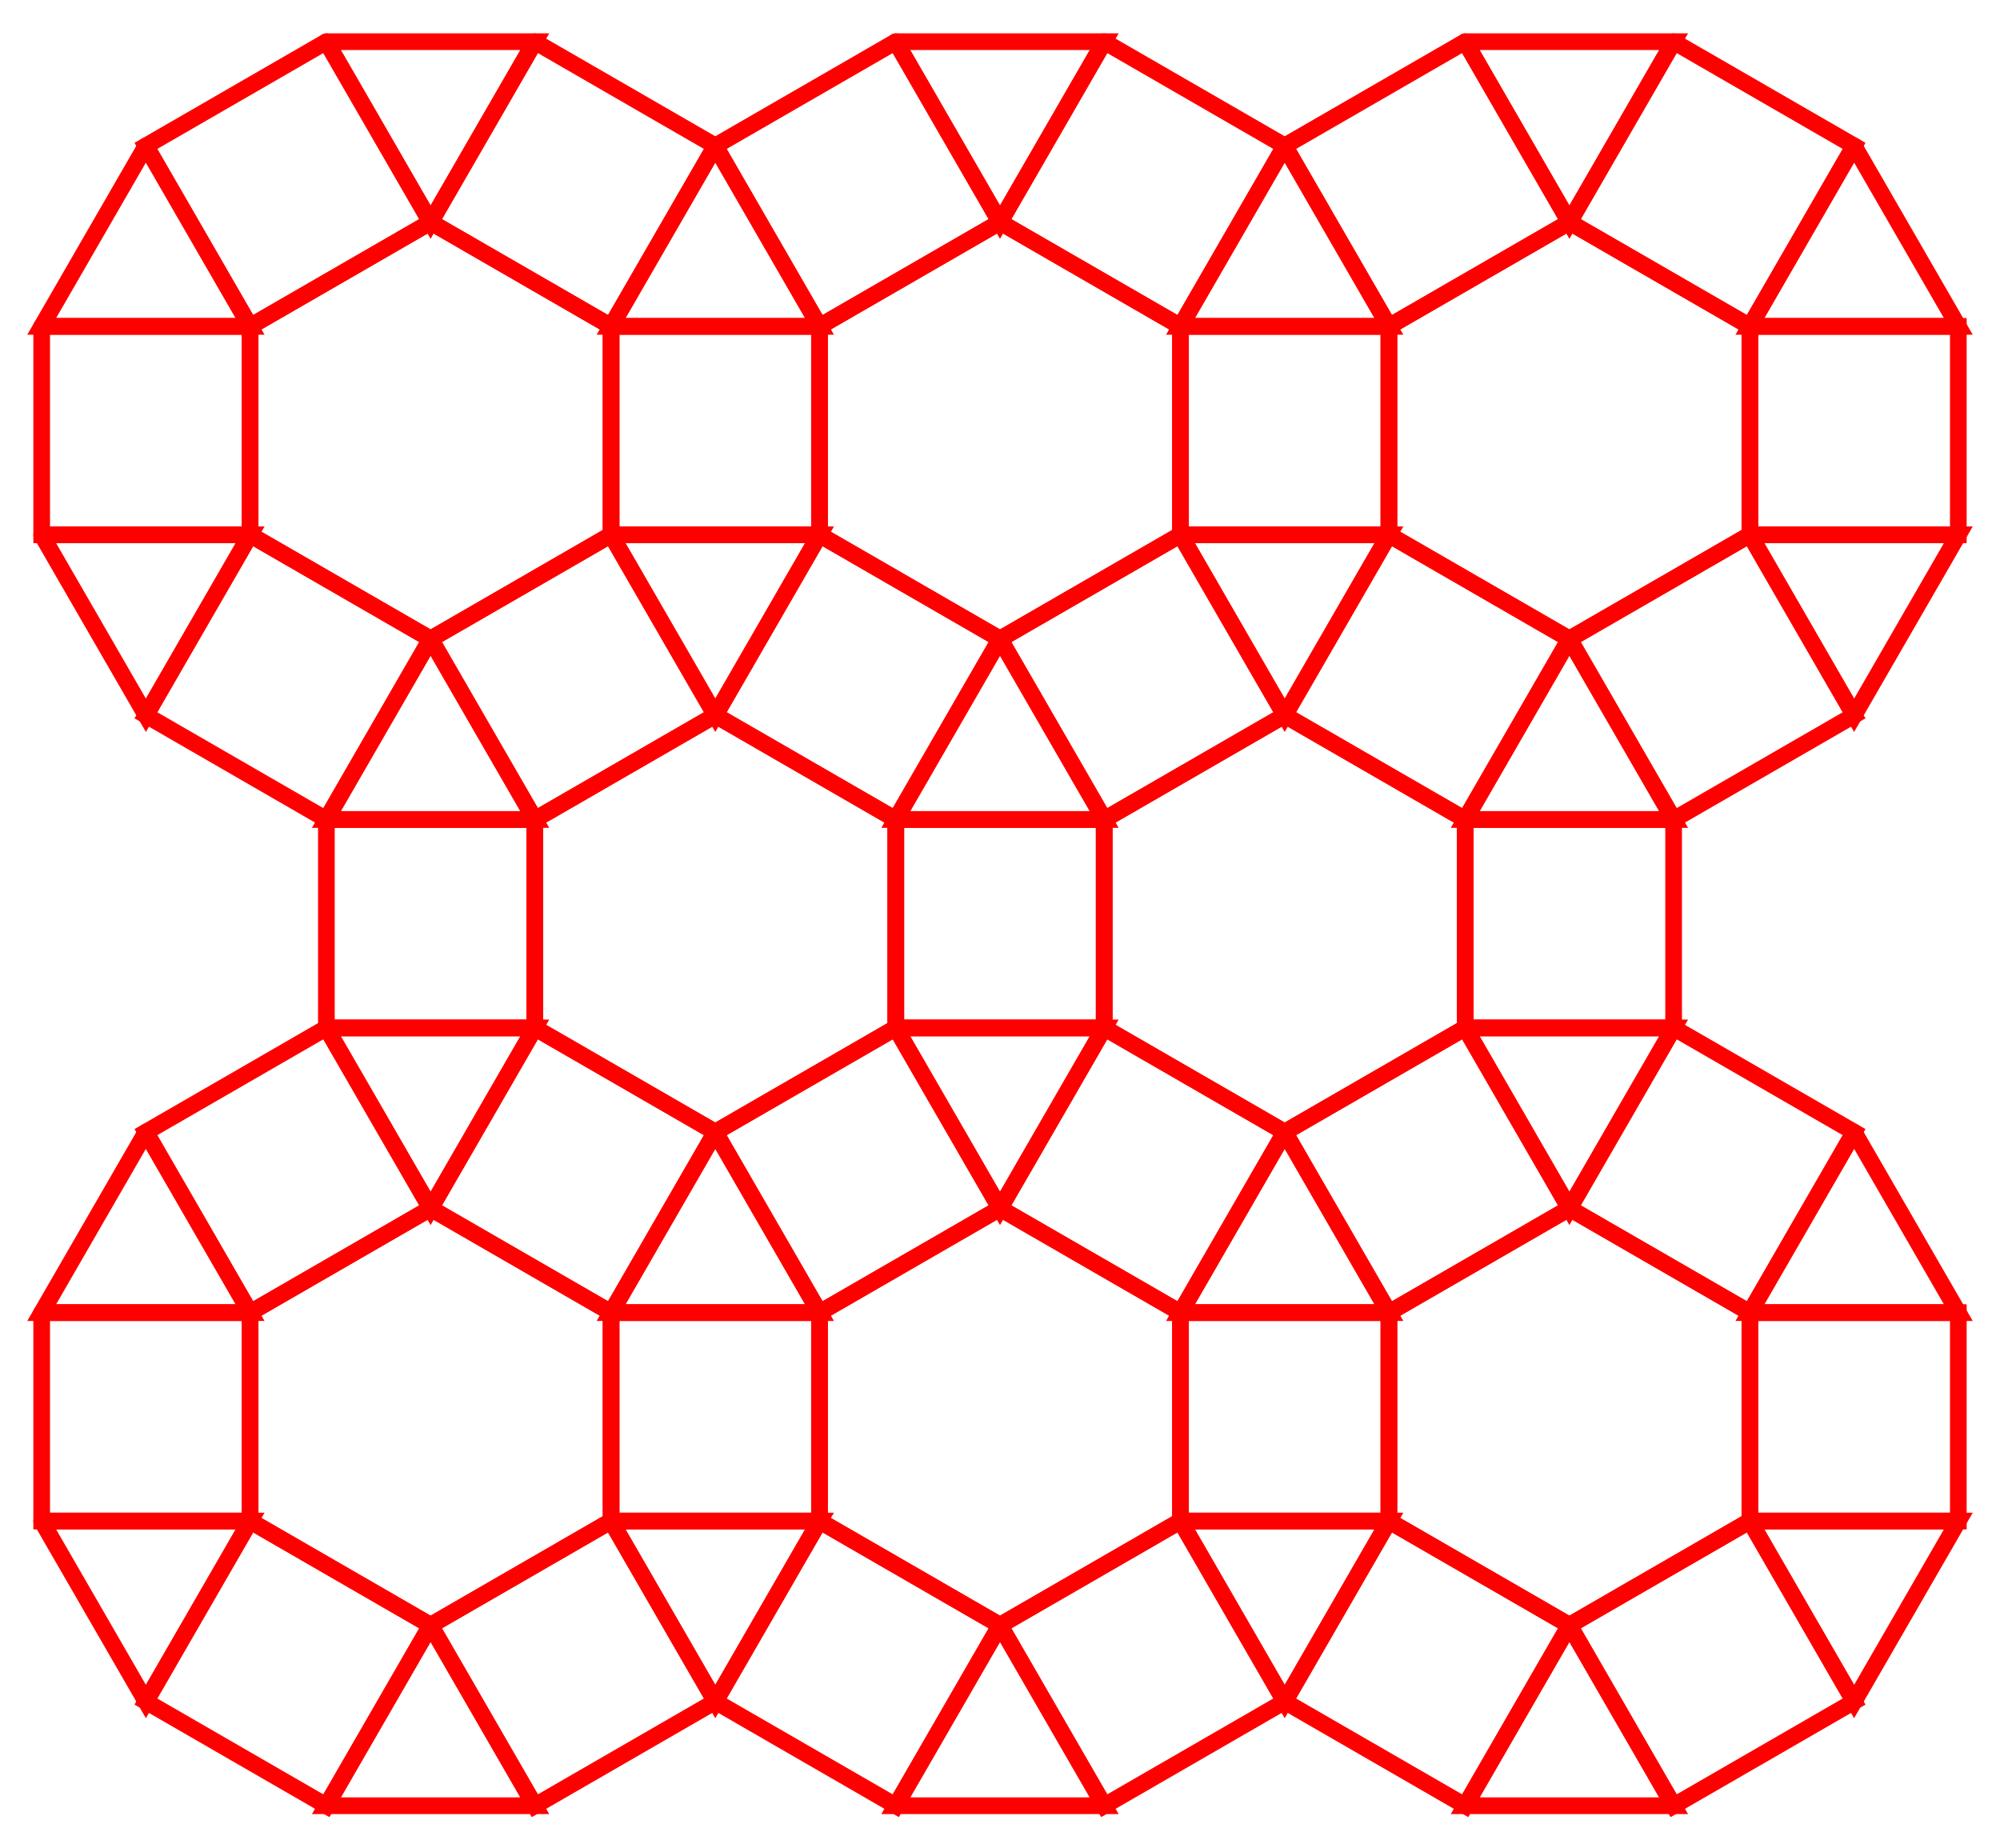
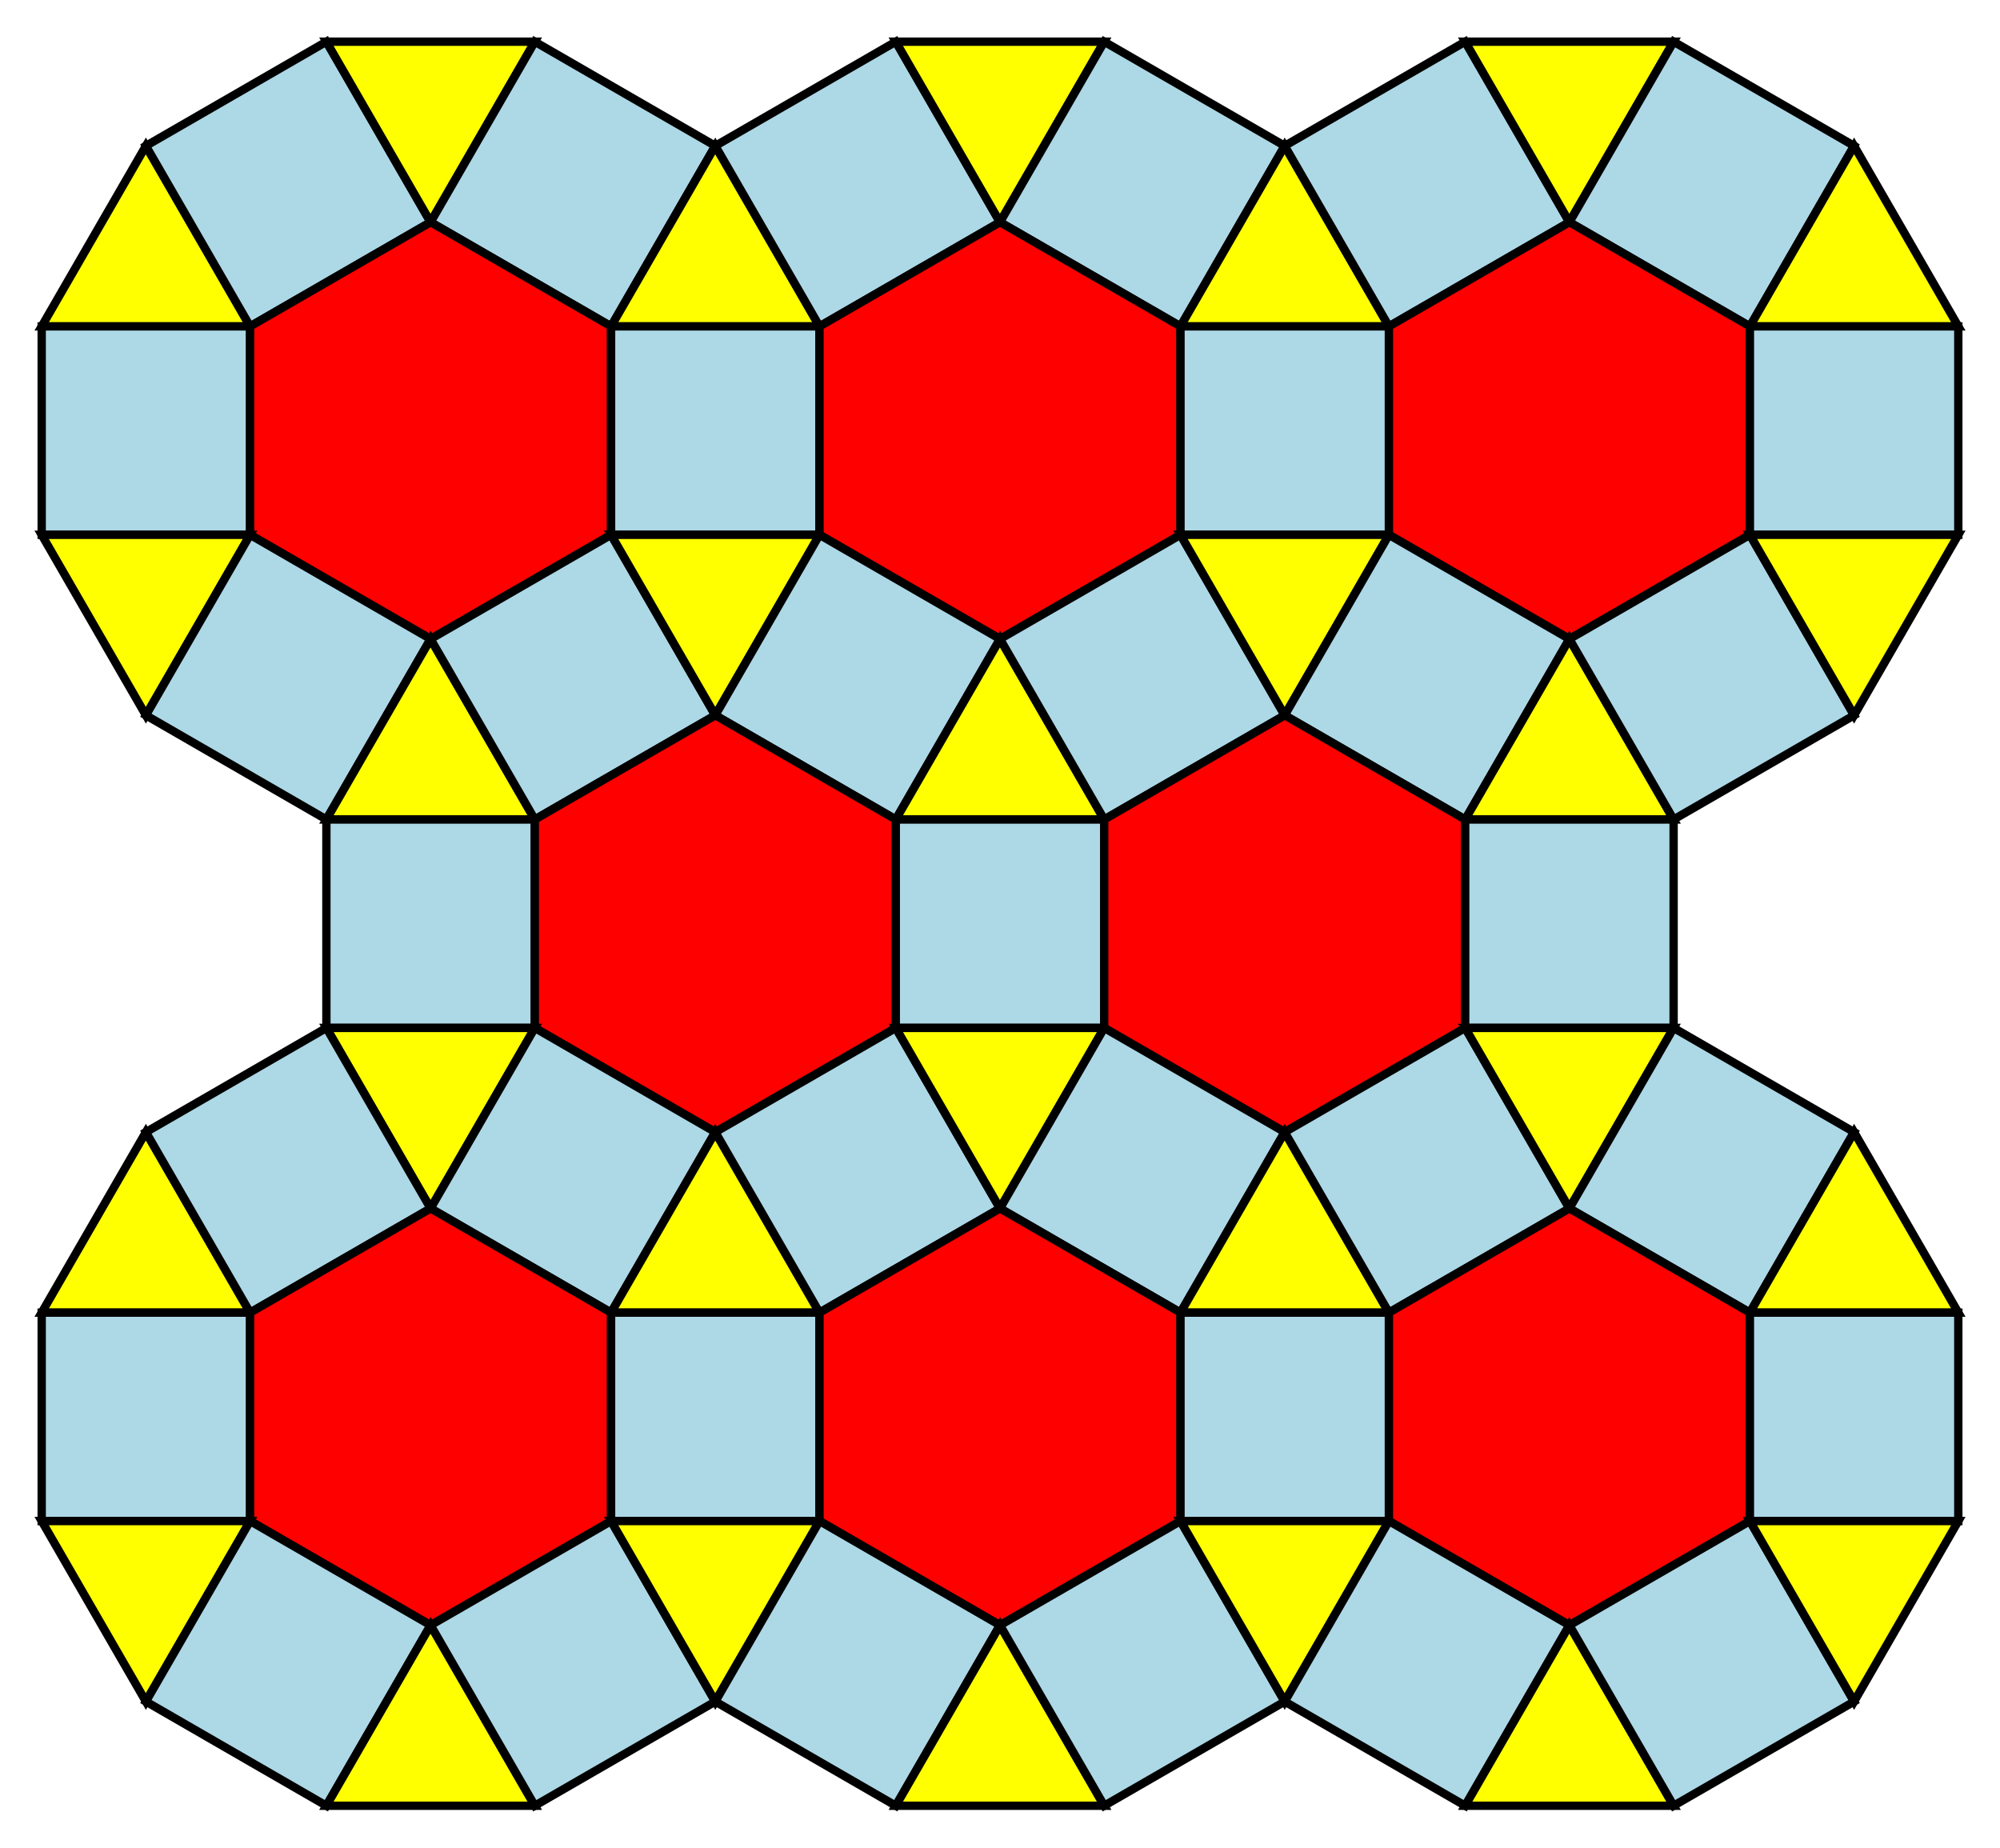
<svg xmlns="http://www.w3.org/2000/svg" width="239.904" height="221.603" viewBox="0 0 239.904 221.603">
-   <polyline points="17.5,17.5 30.0,39.151 5.0,39.151 17.5,17.5" stroke="red" stroke-linecap="round" stroke-width="2" fill="none" />
-   <polyline points="39.151,5 51.651,26.651 30,39.151 17.5,17.5 39.151,5" stroke="red" stroke-linecap="round" stroke-width="2" fill="none" />
-   <polyline points="39.151,5.0 64.151,5.0 51.651,26.651 39.151,5.0" stroke="red" stroke-linecap="round" stroke-width="2" fill="none" />
-   <polyline points="64.151,5 85.801,17.5 73.301,39.151 51.651,26.651 64.151,5" stroke="red" stroke-linecap="round" stroke-width="2" fill="none" />
-   <polyline points="85.801,17.5 98.301,39.151 73.301,39.151 85.801,17.5" stroke="red" stroke-linecap="round" stroke-width="2" fill="none" />
-   <polyline points="5.0,39.151 30.0,39.151 30.0,64.151 5.0,64.151 5.0,39.151" stroke="red" stroke-linecap="round" stroke-width="2" fill="none" />
-   <polyline points="51.651,26.651 73.301,39.151 73.301,64.151 51.651,76.651 30.0,64.151 30.0,39.151 51.651,26.651" stroke="red" stroke-linecap="round" stroke-width="2" fill="none" />
-   <polyline points="73.301,39.151 98.301,39.151 98.301,64.151 73.301,64.151 73.301,39.151" stroke="red" stroke-linecap="round" stroke-width="2" fill="none" />
-   <polyline points="5.0,64.151 30.0,64.151 17.5,85.801 5.0,64.151" stroke="red" stroke-linecap="round" stroke-width="2" fill="none" />
-   <polyline points="30,64.151 51.651,76.651 39.151,98.301 17.5,85.801 30,64.151" stroke="red" stroke-linecap="round" stroke-width="2" fill="none" />
-   <polyline points="51.651,76.651 64.151,98.301 39.151,98.301 51.651,76.651" stroke="red" stroke-linecap="round" stroke-width="2" fill="none" />
-   <polyline points="73.301,64.151 85.801,85.801 64.151,98.301 51.651,76.651 73.301,64.151" stroke="red" stroke-linecap="round" stroke-width="2" fill="none" />
-   <polyline points="73.301,64.151 98.301,64.151 85.801,85.801 73.301,64.151" stroke="red" stroke-linecap="round" stroke-width="2" fill="none" />
-   <polyline points="107.452,5 119.952,26.651 98.301,39.151 85.801,17.5 107.452,5" stroke="red" stroke-linecap="round" stroke-width="2" fill="none" />
-   <polyline points="107.452,5.0 132.452,5.0 119.952,26.651 107.452,5.0" stroke="red" stroke-linecap="round" stroke-width="2" fill="none" />
-   <polyline points="132.452,5 154.103,17.5 141.603,39.151 119.952,26.651 132.452,5" stroke="red" stroke-linecap="round" stroke-width="2" fill="none" />
-   <polyline points="154.103,17.5 166.603,39.151 141.603,39.151 154.103,17.5" stroke="red" stroke-linecap="round" stroke-width="2" fill="none" />
-   <polyline points="119.952,26.651 141.603,39.151 141.603,64.151 119.952,76.651 98.301,64.151 98.301,39.151 119.952,26.651" stroke="red" stroke-linecap="round" stroke-width="2" fill="none" />
-   <polyline points="141.603,39.151 166.603,39.151 166.603,64.151 141.603,64.151 141.603,39.151" stroke="red" stroke-linecap="round" stroke-width="2" fill="none" />
-   <polyline points="98.301,64.151 119.952,76.651 107.452,98.301 85.801,85.801 98.301,64.151" stroke="red" stroke-linecap="round" stroke-width="2" fill="none" />
-   <polyline points="119.952,76.651 132.452,98.301 107.452,98.301 119.952,76.651" stroke="red" stroke-linecap="round" stroke-width="2" fill="none" />
-   <polyline points="141.603,64.151 154.103,85.801 132.452,98.301 119.952,76.651 141.603,64.151" stroke="red" stroke-linecap="round" stroke-width="2" fill="none" />
-   <polyline points="141.603,64.151 166.603,64.151 154.103,85.801 141.603,64.151" stroke="red" stroke-linecap="round" stroke-width="2" fill="none" />
-   <polyline points="175.753,5 188.253,26.651 166.603,39.151 154.103,17.5 175.753,5" stroke="red" stroke-linecap="round" stroke-width="2" fill="none" />
-   <polyline points="175.753,5.0 200.753,5.0 188.253,26.651 175.753,5.0" stroke="red" stroke-linecap="round" stroke-width="2" fill="none" />
-   <polyline points="200.753,5 222.404,17.5 209.904,39.151 188.253,26.651 200.753,5" stroke="red" stroke-linecap="round" stroke-width="2" fill="none" />
-   <polyline points="222.404,17.5 234.904,39.151 209.904,39.151 222.404,17.5" stroke="red" stroke-linecap="round" stroke-width="2" fill="none" />
-   <polyline points="188.253,26.651 209.904,39.151 209.904,64.151 188.253,76.651 166.603,64.151 166.603,39.151 188.253,26.651" stroke="red" stroke-linecap="round" stroke-width="2" fill="none" />
-   <polyline points="209.904,39.151 234.904,39.151 234.904,64.151 209.904,64.151 209.904,39.151" stroke="red" stroke-linecap="round" stroke-width="2" fill="none" />
-   <polyline points="166.603,64.151 188.253,76.651 175.753,98.301 154.103,85.801 166.603,64.151" stroke="red" stroke-linecap="round" stroke-width="2" fill="none" />
-   <polyline points="188.253,76.651 200.753,98.301 175.753,98.301 188.253,76.651" stroke="red" stroke-linecap="round" stroke-width="2" fill="none" />
-   <polyline points="209.904,64.151 222.404,85.801 200.753,98.301 188.253,76.651 209.904,64.151" stroke="red" stroke-linecap="round" stroke-width="2" fill="none" />
-   <polyline points="209.904,64.151 234.904,64.151 222.404,85.801 209.904,64.151" stroke="red" stroke-linecap="round" stroke-width="2" fill="none" />
-   <polyline points="39.151,98.301 64.151,98.301 64.151,123.301 39.151,123.301 39.151,98.301" stroke="red" stroke-linecap="round" stroke-width="2" fill="none" />
-   <polyline points="85.801,85.801 107.452,98.301 107.452,123.301 85.801,135.801 64.151,123.301 64.151,98.301 85.801,85.801" stroke="red" stroke-linecap="round" stroke-width="2" fill="none" />
-   <polyline points="107.452,98.301 132.452,98.301 132.452,123.301 107.452,123.301 107.452,98.301" stroke="red" stroke-linecap="round" stroke-width="2" fill="none" />
-   <polyline points="39.151,123.301 64.151,123.301 51.651,144.952 39.151,123.301" stroke="red" stroke-linecap="round" stroke-width="2" fill="none" />
-   <polyline points="64.151,123.301 85.801,135.801 73.301,157.452 51.651,144.952 64.151,123.301" stroke="red" stroke-linecap="round" stroke-width="2" fill="none" />
-   <polyline points="85.801,135.801 98.301,157.452 73.301,157.452 85.801,135.801" stroke="red" stroke-linecap="round" stroke-width="2" fill="none" />
-   <polyline points="107.452,123.301 119.952,144.952 98.301,157.452 85.801,135.801 107.452,123.301" stroke="red" stroke-linecap="round" stroke-width="2" fill="none" />
-   <polyline points="107.452,123.301 132.452,123.301 119.952,144.952 107.452,123.301" stroke="red" stroke-linecap="round" stroke-width="2" fill="none" />
-   <polyline points="154.103,85.801 175.753,98.301 175.753,123.301 154.103,135.801 132.452,123.301 132.452,98.301 154.103,85.801" stroke="red" stroke-linecap="round" stroke-width="2" fill="none" />
-   <polyline points="175.753,98.301 200.753,98.301 200.753,123.301 175.753,123.301 175.753,98.301" stroke="red" stroke-linecap="round" stroke-width="2" fill="none" />
-   <polyline points="132.452,123.301 154.103,135.801 141.603,157.452 119.952,144.952 132.452,123.301" stroke="red" stroke-linecap="round" stroke-width="2" fill="none" />
-   <polyline points="154.103,135.801 166.603,157.452 141.603,157.452 154.103,135.801" stroke="red" stroke-linecap="round" stroke-width="2" fill="none" />
-   <polyline points="175.753,123.301 188.253,144.952 166.603,157.452 154.103,135.801 175.753,123.301" stroke="red" stroke-linecap="round" stroke-width="2" fill="none" />
-   <polyline points="175.753,123.301 200.753,123.301 188.253,144.952 175.753,123.301" stroke="red" stroke-linecap="round" stroke-width="2" fill="none" />
-   <polyline points="17.5,135.801 30.0,157.452 5.0,157.452 17.5,135.801" stroke="red" stroke-linecap="round" stroke-width="2" fill="none" />
-   <polyline points="39.151,123.301 51.651,144.952 30,157.452 17.5,135.801 39.151,123.301" stroke="red" stroke-linecap="round" stroke-width="2" fill="none" />
-   <polyline points="5.0,157.452 30.0,157.452 30.0,182.452 5.0,182.452 5.0,157.452" stroke="red" stroke-linecap="round" stroke-width="2" fill="none" />
-   <polyline points="51.651,144.952 73.301,157.452 73.301,182.452 51.651,194.952 30.0,182.452 30.0,157.452 51.651,144.952" stroke="red" stroke-linecap="round" stroke-width="2" fill="none" />
-   <polyline points="73.301,157.452 98.301,157.452 98.301,182.452 73.301,182.452 73.301,157.452" stroke="red" stroke-linecap="round" stroke-width="2" fill="none" />
-   <polyline points="5.0,182.452 30.0,182.452 17.5,204.103 5.0,182.452" stroke="red" stroke-linecap="round" stroke-width="2" fill="none" />
-   <polyline points="30,182.452 51.651,194.952 39.151,216.603 17.5,204.103 30,182.452" stroke="red" stroke-linecap="round" stroke-width="2" fill="none" />
-   <polyline points="51.651,194.952 64.151,216.603 39.151,216.603 51.651,194.952" stroke="red" stroke-linecap="round" stroke-width="2" fill="none" />
-   <polyline points="73.301,182.452 85.801,204.103 64.151,216.603 51.651,194.952 73.301,182.452" stroke="red" stroke-linecap="round" stroke-width="2" fill="none" />
-   <polyline points="73.301,182.452 98.301,182.452 85.801,204.103 73.301,182.452" stroke="red" stroke-linecap="round" stroke-width="2" fill="none" />
-   <polyline points="119.952,144.952 141.603,157.452 141.603,182.452 119.952,194.952 98.301,182.452 98.301,157.452 119.952,144.952" stroke="red" stroke-linecap="round" stroke-width="2" fill="none" />
-   <polyline points="141.603,157.452 166.603,157.452 166.603,182.452 141.603,182.452 141.603,157.452" stroke="red" stroke-linecap="round" stroke-width="2" fill="none" />
-   <polyline points="98.301,182.452 119.952,194.952 107.452,216.603 85.801,204.103 98.301,182.452" stroke="red" stroke-linecap="round" stroke-width="2" fill="none" />
-   <polyline points="119.952,194.952 132.452,216.603 107.452,216.603 119.952,194.952" stroke="red" stroke-linecap="round" stroke-width="2" fill="none" />
-   <polyline points="141.603,182.452 154.103,204.103 132.452,216.603 119.952,194.952 141.603,182.452" stroke="red" stroke-linecap="round" stroke-width="2" fill="none" />
-   <polyline points="141.603,182.452 166.603,182.452 154.103,204.103 141.603,182.452" stroke="red" stroke-linecap="round" stroke-width="2" fill="none" />
-   <polyline points="200.753,123.301 222.404,135.801 209.904,157.452 188.253,144.952 200.753,123.301" stroke="red" stroke-linecap="round" stroke-width="2" fill="none" />
-   <polyline points="222.404,135.801 234.904,157.452 209.904,157.452 222.404,135.801" stroke="red" stroke-linecap="round" stroke-width="2" fill="none" />
-   <polyline points="188.253,144.952 209.904,157.452 209.904,182.452 188.253,194.952 166.603,182.452 166.603,157.452 188.253,144.952" stroke="red" stroke-linecap="round" stroke-width="2" fill="none" />
-   <polyline points="209.904,157.452 234.904,157.452 234.904,182.452 209.904,182.452 209.904,157.452" stroke="red" stroke-linecap="round" stroke-width="2" fill="none" />
-   <polyline points="166.603,182.452 188.253,194.952 175.753,216.603 154.103,204.103 166.603,182.452" stroke="red" stroke-linecap="round" stroke-width="2" fill="none" />
-   <polyline points="188.253,194.952 200.753,216.603 175.753,216.603 188.253,194.952" stroke="red" stroke-linecap="round" stroke-width="2" fill="none" />
-   <polyline points="209.904,182.452 222.404,204.103 200.753,216.603 188.253,194.952 209.904,182.452" stroke="red" stroke-linecap="round" stroke-width="2" fill="none" />
-   <polyline points="209.904,182.452 234.904,182.452 222.404,204.103 209.904,182.452" stroke="red" stroke-linecap="round" stroke-width="2" fill="none" />
+   <polygon points="17.5,17.5 30.0,39.151 5.0,39.151" stroke="black" stroke-linecap="round" stroke-width="1" fill="yellow" />
+   <polygon points="39.151,5 51.651,26.651 30,39.151 17.5,17.5" stroke="black" stroke-linecap="round" stroke-width="1" fill="lightblue" />
+   <polygon points="39.151,5.0 64.151,5.0 51.651,26.651" stroke="black" stroke-linecap="round" stroke-width="1" fill="yellow" />
+   <polygon points="64.151,5 85.801,17.5 73.301,39.151 51.651,26.651" stroke="black" stroke-linecap="round" stroke-width="1" fill="lightblue" />
+   <polygon points="85.801,17.5 98.301,39.151 73.301,39.151" stroke="black" stroke-linecap="round" stroke-width="1" fill="yellow" />
+   <polygon points="5.0,39.151 30.0,39.151 30.0,64.151 5.0,64.151" stroke="black" stroke-linecap="round" stroke-width="1" fill="lightblue" />
+   <polygon points="51.651,26.651 73.301,39.151 73.301,64.151 51.651,76.651 30.0,64.151 30.0,39.151" stroke="black" stroke-linecap="round" stroke-width="1" fill="red" />
+   <polygon points="73.301,39.151 98.301,39.151 98.301,64.151 73.301,64.151" stroke="black" stroke-linecap="round" stroke-width="1" fill="lightblue" />
+   <polygon points="5.0,64.151 30.0,64.151 17.5,85.801" stroke="black" stroke-linecap="round" stroke-width="1" fill="yellow" />
+   <polygon points="30,64.151 51.651,76.651 39.151,98.301 17.5,85.801" stroke="black" stroke-linecap="round" stroke-width="1" fill="lightblue" />
+   <polygon points="51.651,76.651 64.151,98.301 39.151,98.301" stroke="black" stroke-linecap="round" stroke-width="1" fill="yellow" />
+   <polygon points="73.301,64.151 85.801,85.801 64.151,98.301 51.651,76.651" stroke="black" stroke-linecap="round" stroke-width="1" fill="lightblue" />
+   <polygon points="73.301,64.151 98.301,64.151 85.801,85.801" stroke="black" stroke-linecap="round" stroke-width="1" fill="yellow" />
+   <polygon points="107.452,5 119.952,26.651 98.301,39.151 85.801,17.5" stroke="black" stroke-linecap="round" stroke-width="1" fill="lightblue" />
+   <polygon points="107.452,5.0 132.452,5.0 119.952,26.651" stroke="black" stroke-linecap="round" stroke-width="1" fill="yellow" />
+   <polygon points="132.452,5 154.103,17.5 141.603,39.151 119.952,26.651" stroke="black" stroke-linecap="round" stroke-width="1" fill="lightblue" />
+   <polygon points="154.103,17.5 166.603,39.151 141.603,39.151" stroke="black" stroke-linecap="round" stroke-width="1" fill="yellow" />
+   <polygon points="119.952,26.651 141.603,39.151 141.603,64.151 119.952,76.651 98.301,64.151 98.301,39.151" stroke="black" stroke-linecap="round" stroke-width="1" fill="red" />
+   <polygon points="141.603,39.151 166.603,39.151 166.603,64.151 141.603,64.151" stroke="black" stroke-linecap="round" stroke-width="1" fill="lightblue" />
+   <polygon points="98.301,64.151 119.952,76.651 107.452,98.301 85.801,85.801" stroke="black" stroke-linecap="round" stroke-width="1" fill="lightblue" />
+   <polygon points="119.952,76.651 132.452,98.301 107.452,98.301" stroke="black" stroke-linecap="round" stroke-width="1" fill="yellow" />
+   <polygon points="141.603,64.151 154.103,85.801 132.452,98.301 119.952,76.651" stroke="black" stroke-linecap="round" stroke-width="1" fill="lightblue" />
+   <polygon points="141.603,64.151 166.603,64.151 154.103,85.801" stroke="black" stroke-linecap="round" stroke-width="1" fill="yellow" />
+   <polygon points="175.753,5 188.253,26.651 166.603,39.151 154.103,17.5" stroke="black" stroke-linecap="round" stroke-width="1" fill="lightblue" />
+   <polygon points="175.753,5.0 200.753,5.0 188.253,26.651" stroke="black" stroke-linecap="round" stroke-width="1" fill="yellow" />
+   <polygon points="200.753,5 222.404,17.5 209.904,39.151 188.253,26.651" stroke="black" stroke-linecap="round" stroke-width="1" fill="lightblue" />
+   <polygon points="222.404,17.5 234.904,39.151 209.904,39.151" stroke="black" stroke-linecap="round" stroke-width="1" fill="yellow" />
+   <polygon points="188.253,26.651 209.904,39.151 209.904,64.151 188.253,76.651 166.603,64.151 166.603,39.151" stroke="black" stroke-linecap="round" stroke-width="1" fill="red" />
+   <polygon points="209.904,39.151 234.904,39.151 234.904,64.151 209.904,64.151" stroke="black" stroke-linecap="round" stroke-width="1" fill="lightblue" />
+   <polygon points="166.603,64.151 188.253,76.651 175.753,98.301 154.103,85.801" stroke="black" stroke-linecap="round" stroke-width="1" fill="lightblue" />
+   <polygon points="188.253,76.651 200.753,98.301 175.753,98.301" stroke="black" stroke-linecap="round" stroke-width="1" fill="yellow" />
+   <polygon points="209.904,64.151 222.404,85.801 200.753,98.301 188.253,76.651" stroke="black" stroke-linecap="round" stroke-width="1" fill="lightblue" />
+   <polygon points="209.904,64.151 234.904,64.151 222.404,85.801" stroke="black" stroke-linecap="round" stroke-width="1" fill="yellow" />
+   <polygon points="39.151,98.301 64.151,98.301 64.151,123.301 39.151,123.301" stroke="black" stroke-linecap="round" stroke-width="1" fill="lightblue" />
+   <polygon points="85.801,85.801 107.452,98.301 107.452,123.301 85.801,135.801 64.151,123.301 64.151,98.301" stroke="black" stroke-linecap="round" stroke-width="1" fill="red" />
+   <polygon points="107.452,98.301 132.452,98.301 132.452,123.301 107.452,123.301" stroke="black" stroke-linecap="round" stroke-width="1" fill="lightblue" />
+   <polygon points="39.151,123.301 64.151,123.301 51.651,144.952" stroke="black" stroke-linecap="round" stroke-width="1" fill="yellow" />
+   <polygon points="64.151,123.301 85.801,135.801 73.301,157.452 51.651,144.952" stroke="black" stroke-linecap="round" stroke-width="1" fill="lightblue" />
+   <polygon points="85.801,135.801 98.301,157.452 73.301,157.452" stroke="black" stroke-linecap="round" stroke-width="1" fill="yellow" />
+   <polygon points="107.452,123.301 119.952,144.952 98.301,157.452 85.801,135.801" stroke="black" stroke-linecap="round" stroke-width="1" fill="lightblue" />
+   <polygon points="107.452,123.301 132.452,123.301 119.952,144.952" stroke="black" stroke-linecap="round" stroke-width="1" fill="yellow" />
+   <polygon points="154.103,85.801 175.753,98.301 175.753,123.301 154.103,135.801 132.452,123.301 132.452,98.301" stroke="black" stroke-linecap="round" stroke-width="1" fill="red" />
+   <polygon points="175.753,98.301 200.753,98.301 200.753,123.301 175.753,123.301" stroke="black" stroke-linecap="round" stroke-width="1" fill="lightblue" />
+   <polygon points="132.452,123.301 154.103,135.801 141.603,157.452 119.952,144.952" stroke="black" stroke-linecap="round" stroke-width="1" fill="lightblue" />
+   <polygon points="154.103,135.801 166.603,157.452 141.603,157.452" stroke="black" stroke-linecap="round" stroke-width="1" fill="yellow" />
+   <polygon points="175.753,123.301 188.253,144.952 166.603,157.452 154.103,135.801" stroke="black" stroke-linecap="round" stroke-width="1" fill="lightblue" />
+   <polygon points="175.753,123.301 200.753,123.301 188.253,144.952" stroke="black" stroke-linecap="round" stroke-width="1" fill="yellow" />
+   <polygon points="17.5,135.801 30.0,157.452 5.0,157.452" stroke="black" stroke-linecap="round" stroke-width="1" fill="yellow" />
+   <polygon points="39.151,123.301 51.651,144.952 30,157.452 17.5,135.801" stroke="black" stroke-linecap="round" stroke-width="1" fill="lightblue" />
+   <polygon points="5.0,157.452 30.0,157.452 30.0,182.452 5.0,182.452" stroke="black" stroke-linecap="round" stroke-width="1" fill="lightblue" />
+   <polygon points="51.651,144.952 73.301,157.452 73.301,182.452 51.651,194.952 30.0,182.452 30.0,157.452" stroke="black" stroke-linecap="round" stroke-width="1" fill="red" />
+   <polygon points="73.301,157.452 98.301,157.452 98.301,182.452 73.301,182.452" stroke="black" stroke-linecap="round" stroke-width="1" fill="lightblue" />
+   <polygon points="5.0,182.452 30.0,182.452 17.5,204.103" stroke="black" stroke-linecap="round" stroke-width="1" fill="yellow" />
+   <polygon points="30,182.452 51.651,194.952 39.151,216.603 17.5,204.103" stroke="black" stroke-linecap="round" stroke-width="1" fill="lightblue" />
+   <polygon points="51.651,194.952 64.151,216.603 39.151,216.603" stroke="black" stroke-linecap="round" stroke-width="1" fill="yellow" />
+   <polygon points="73.301,182.452 85.801,204.103 64.151,216.603 51.651,194.952" stroke="black" stroke-linecap="round" stroke-width="1" fill="lightblue" />
+   <polygon points="73.301,182.452 98.301,182.452 85.801,204.103" stroke="black" stroke-linecap="round" stroke-width="1" fill="yellow" />
+   <polygon points="119.952,144.952 141.603,157.452 141.603,182.452 119.952,194.952 98.301,182.452 98.301,157.452" stroke="black" stroke-linecap="round" stroke-width="1" fill="red" />
+   <polygon points="141.603,157.452 166.603,157.452 166.603,182.452 141.603,182.452" stroke="black" stroke-linecap="round" stroke-width="1" fill="lightblue" />
+   <polygon points="98.301,182.452 119.952,194.952 107.452,216.603 85.801,204.103" stroke="black" stroke-linecap="round" stroke-width="1" fill="lightblue" />
+   <polygon points="119.952,194.952 132.452,216.603 107.452,216.603" stroke="black" stroke-linecap="round" stroke-width="1" fill="yellow" />
+   <polygon points="141.603,182.452 154.103,204.103 132.452,216.603 119.952,194.952" stroke="black" stroke-linecap="round" stroke-width="1" fill="lightblue" />
+   <polygon points="141.603,182.452 166.603,182.452 154.103,204.103" stroke="black" stroke-linecap="round" stroke-width="1" fill="yellow" />
+   <polygon points="200.753,123.301 222.404,135.801 209.904,157.452 188.253,144.952" stroke="black" stroke-linecap="round" stroke-width="1" fill="lightblue" />
+   <polygon points="222.404,135.801 234.904,157.452 209.904,157.452" stroke="black" stroke-linecap="round" stroke-width="1" fill="yellow" />
+   <polygon points="188.253,144.952 209.904,157.452 209.904,182.452 188.253,194.952 166.603,182.452 166.603,157.452" stroke="black" stroke-linecap="round" stroke-width="1" fill="red" />
+   <polygon points="209.904,157.452 234.904,157.452 234.904,182.452 209.904,182.452" stroke="black" stroke-linecap="round" stroke-width="1" fill="lightblue" />
+   <polygon points="166.603,182.452 188.253,194.952 175.753,216.603 154.103,204.103" stroke="black" stroke-linecap="round" stroke-width="1" fill="lightblue" />
+   <polygon points="188.253,194.952 200.753,216.603 175.753,216.603" stroke="black" stroke-linecap="round" stroke-width="1" fill="yellow" />
+   <polygon points="209.904,182.452 222.404,204.103 200.753,216.603 188.253,194.952" stroke="black" stroke-linecap="round" stroke-width="1" fill="lightblue" />
+   <polygon points="209.904,182.452 234.904,182.452 222.404,204.103" stroke="black" stroke-linecap="round" stroke-width="1" fill="yellow" />
</svg>
